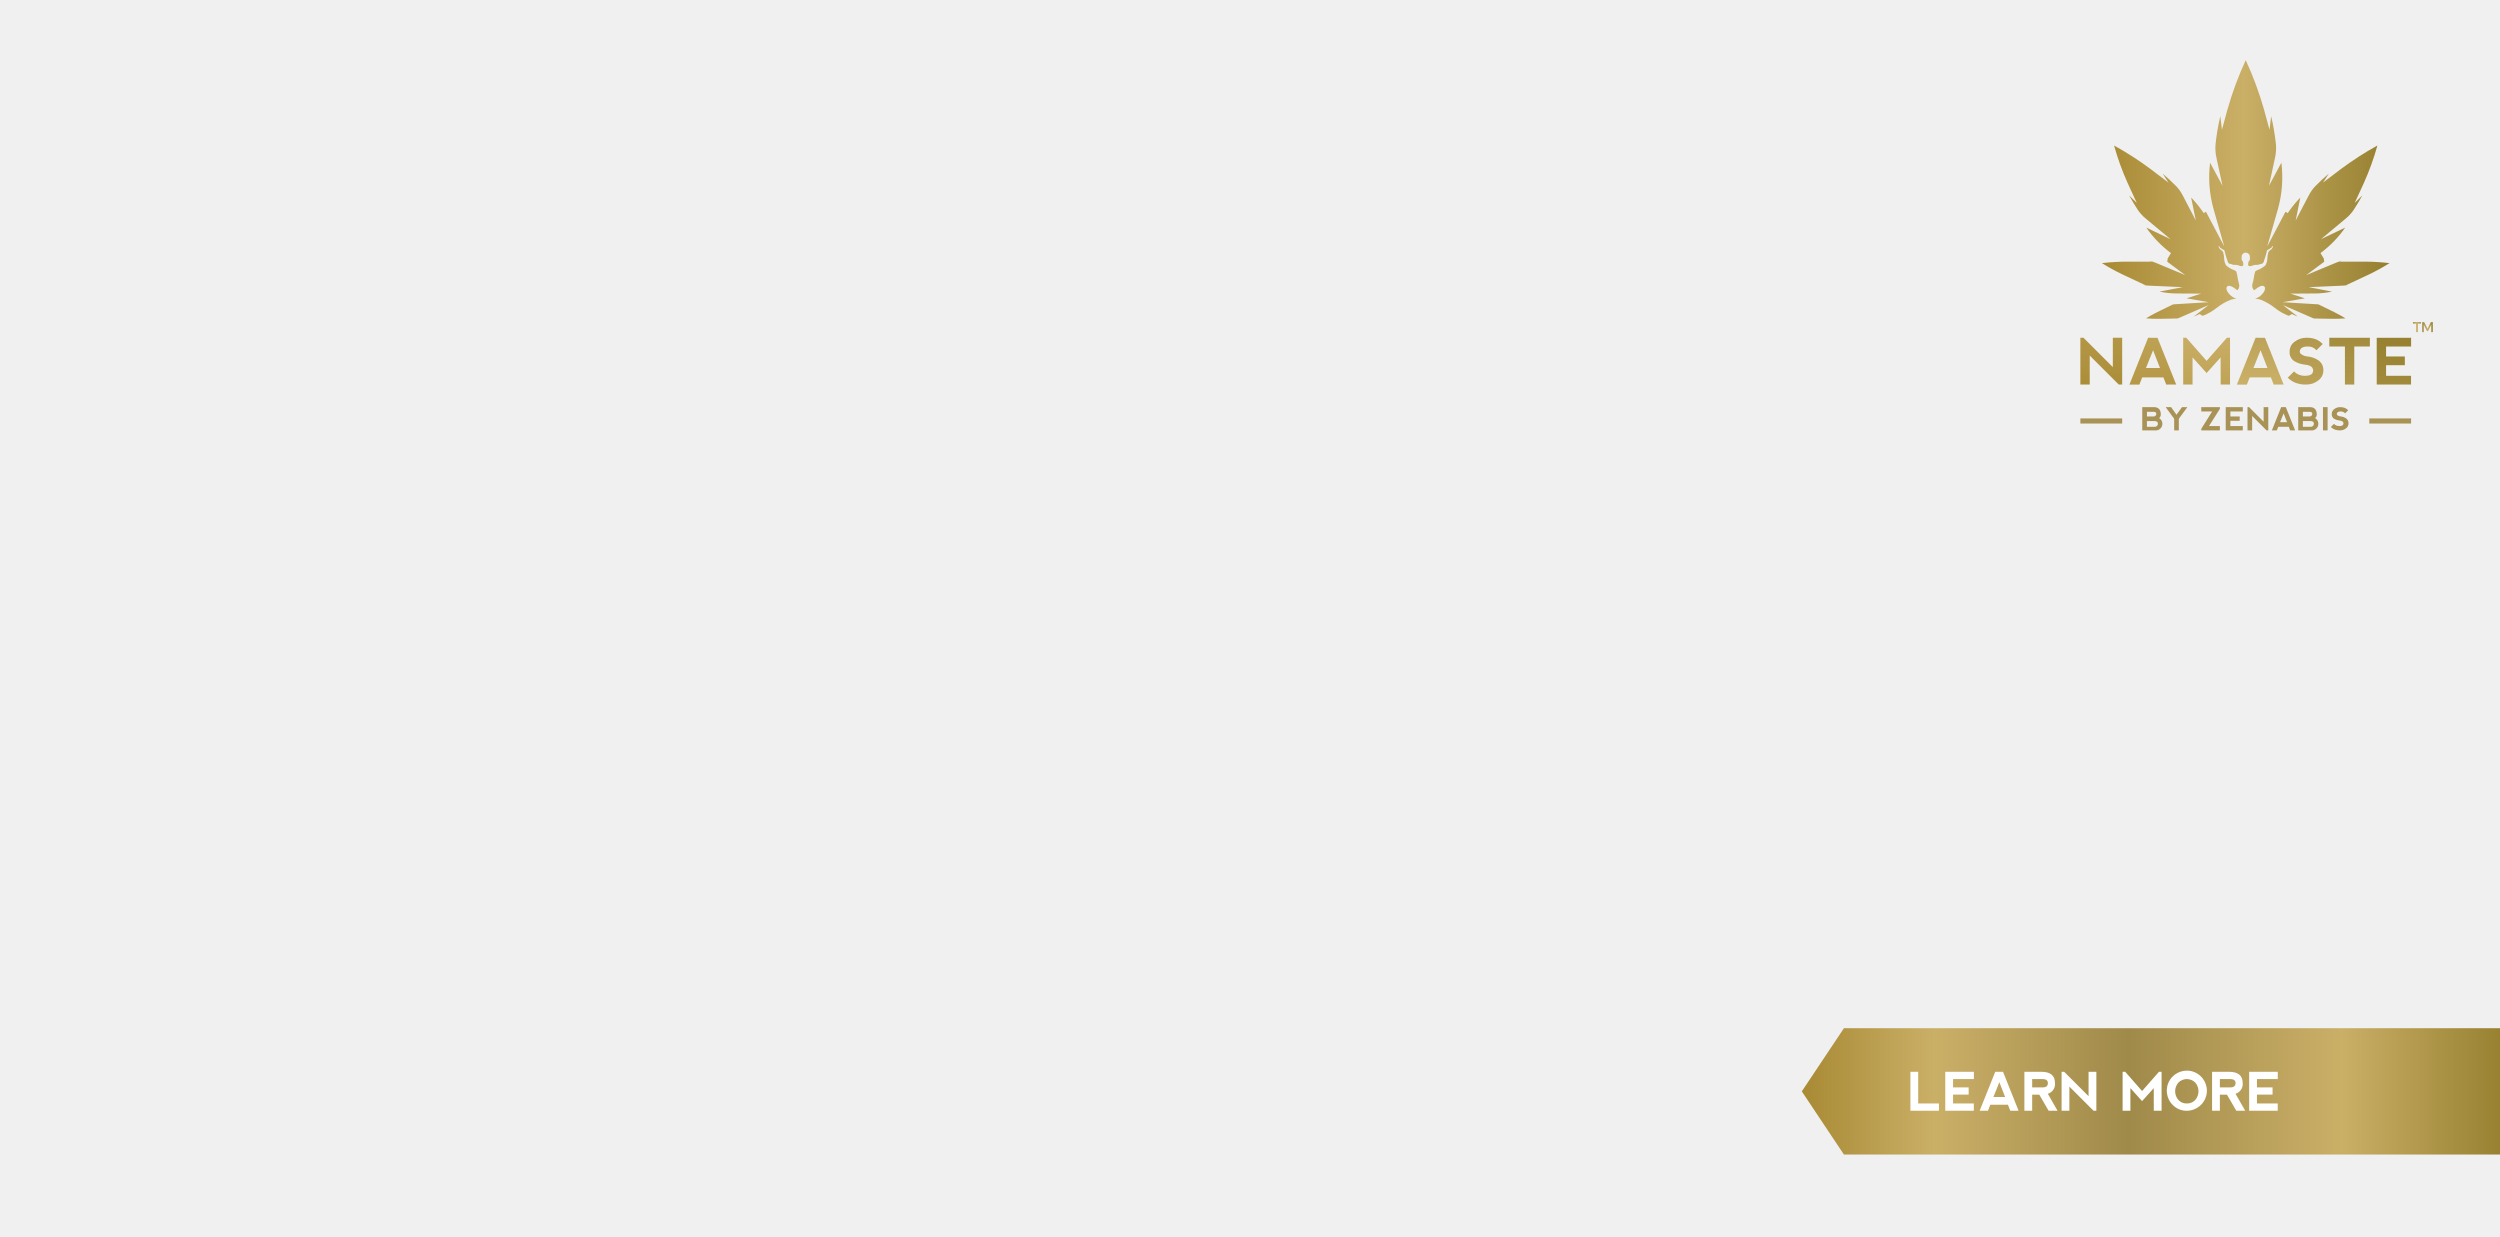
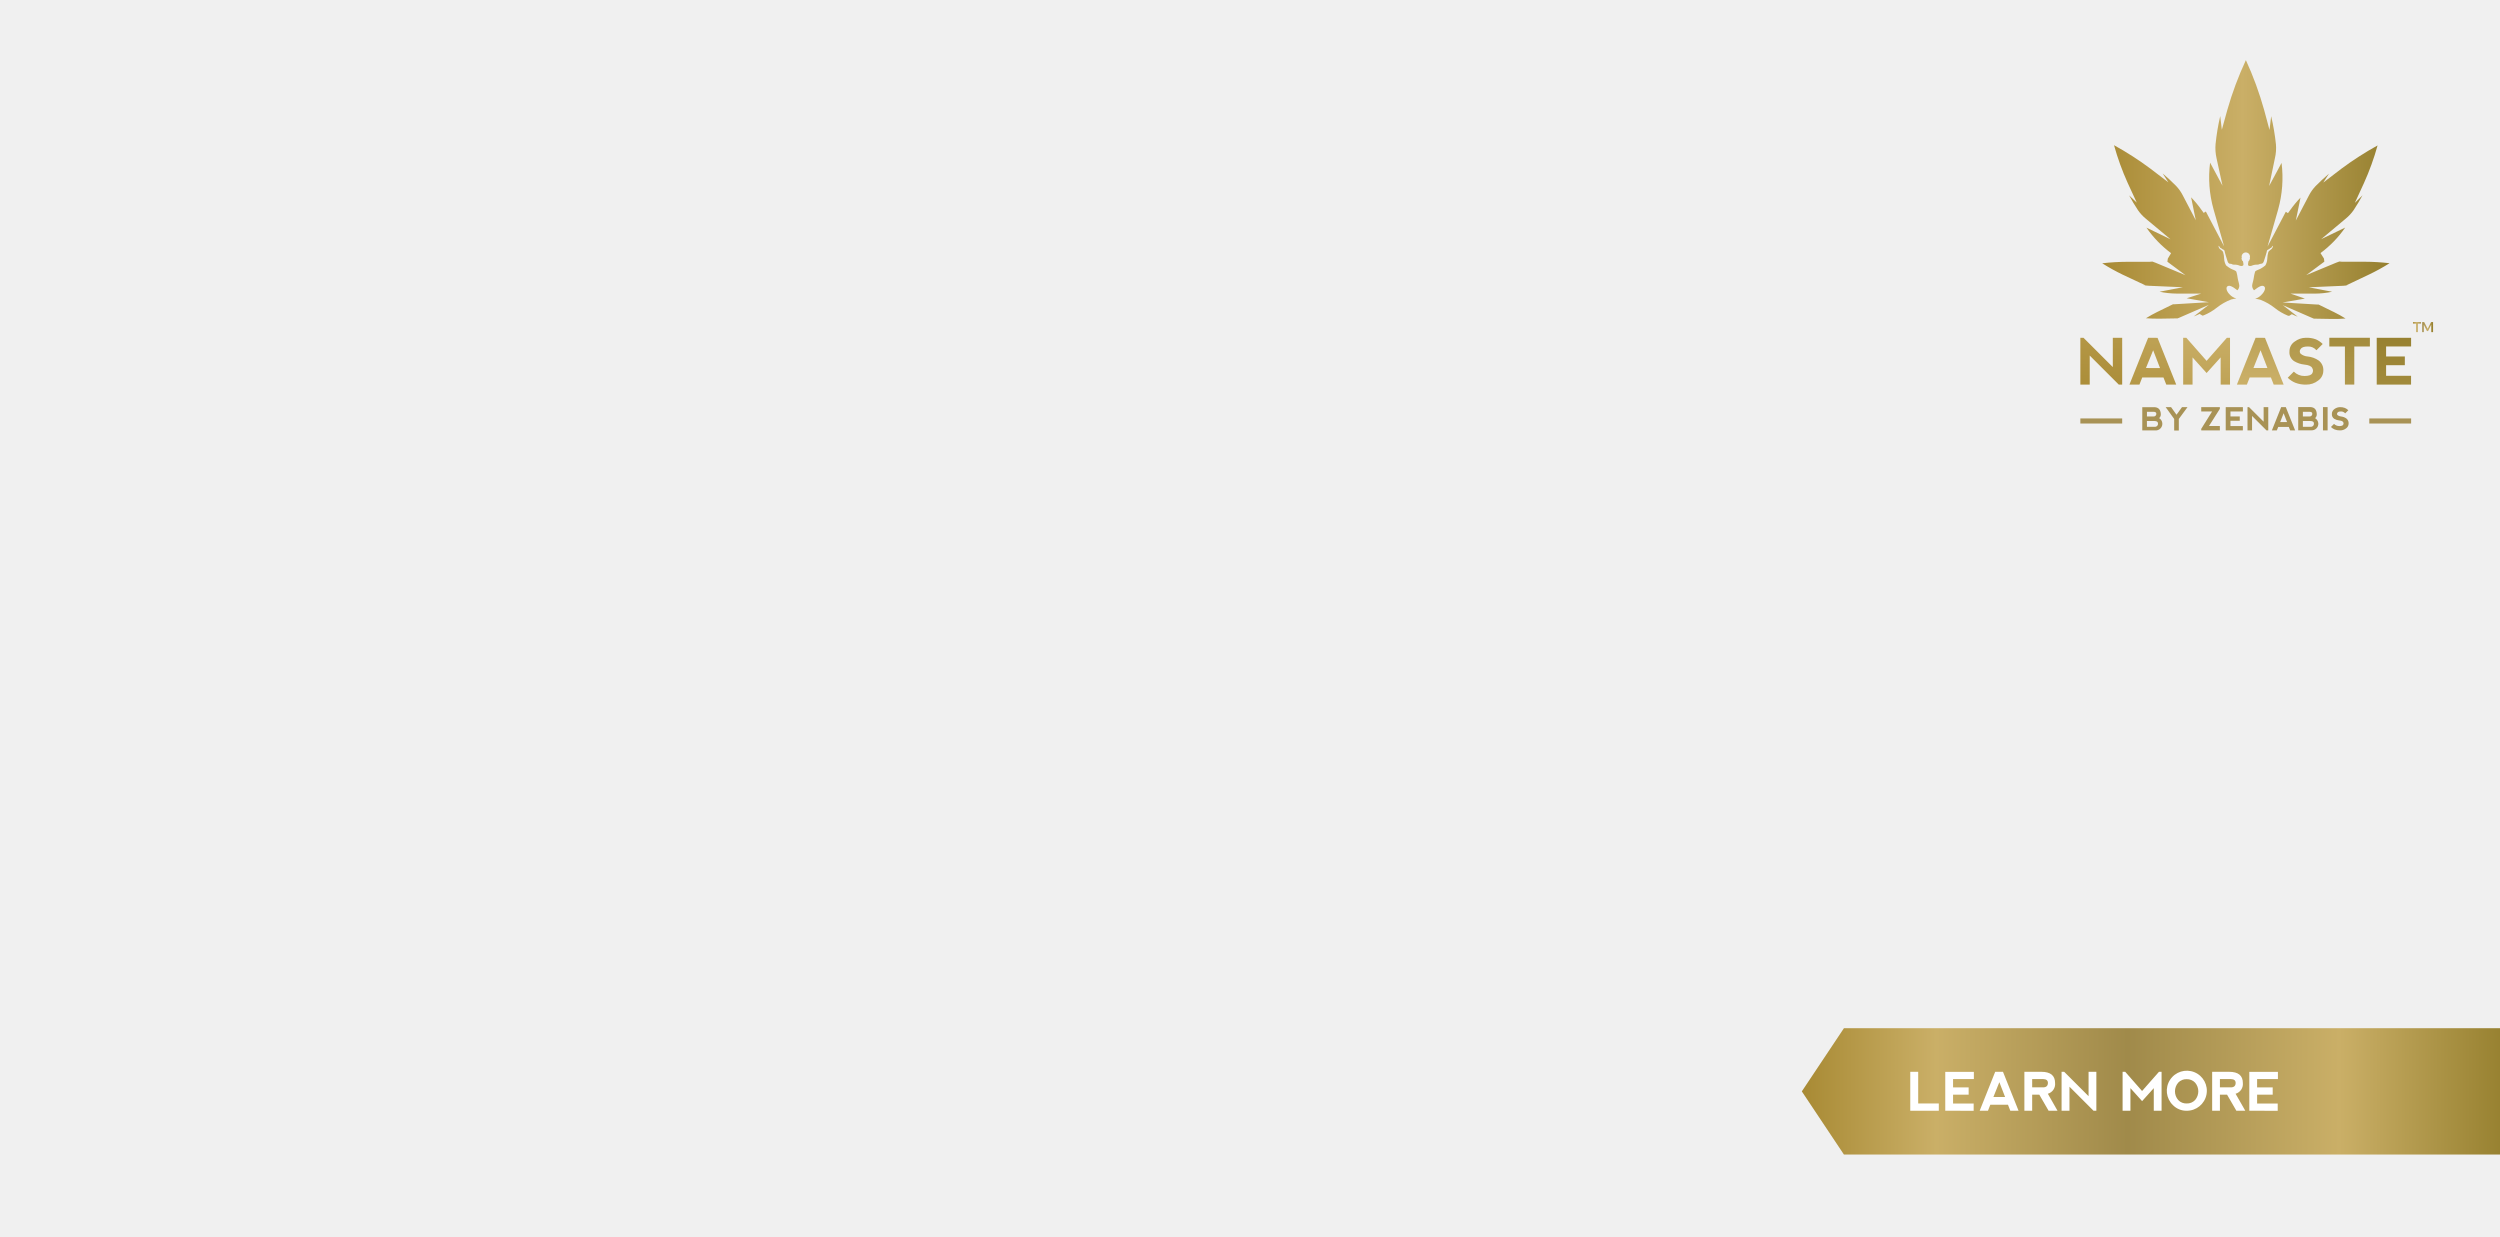
- <svg xmlns="http://www.w3.org/2000/svg" xmlns:xlink="http://www.w3.org/1999/xlink" id="Content" width="728" height="360" viewBox="0 0 728 360">
+ <svg xmlns="http://www.w3.org/2000/svg" xmlns:xlink="http://www.w3.org/1999/xlink" id="Content" viewBox="0 0 728 360">
  <defs>
    <style>.cls-1{fill:url(#New_Gradient_Swatch_2);}.cls-2{fill:url(#New_Gradient_Swatch_1);}.cls-3{fill:url(#linear-gradient);}.cls-4{fill:url(#linear-gradient-2);}.cls-5{fill:url(#linear-gradient-3);}.cls-6{fill:url(#linear-gradient-4);}.cls-7{fill:url(#linear-gradient-5);}.cls-8{fill:url(#linear-gradient-6);}.cls-9{fill:url(#linear-gradient-7);}.cls-10{fill:url(#New_Gradient_Swatch_2-2);}.cls-11{fill:#a89255;}.cls-12{clip-path:url(#clip-path);}.cls-13{fill:#fff;}</style>
-     <linearGradient id="New_Gradient_Swatch_2" x1="524.688" y1="317.812" x2="730.775" y2="317.812" gradientUnits="userSpaceOnUse">
+     <linearGradient id="New_Gradient_Swatch_2" x1="524.69" y1="317.81" x2="730.77" y2="317.81" gradientUnits="userSpaceOnUse">
      <stop offset="0" stop-color="#a88a34" />
-       <stop offset="0.188" stop-color="#caaf67" />
-       <stop offset="0.461" stop-color="#a08a4a" />
-       <stop offset="0.763" stop-color="#caaf67" />
+       <stop offset="0.19" stop-color="#caaf67" />
+       <stop offset="0.46" stop-color="#a08a4a" />
+       <stop offset="0.76" stop-color="#caaf67" />
      <stop offset="1" stop-color="#957f2e" />
    </linearGradient>
-     <linearGradient id="New_Gradient_Swatch_1" x1="612.081" y1="55.18" x2="695.836" y2="55.18" gradientUnits="userSpaceOnUse">
+     <linearGradient id="New_Gradient_Swatch_1" x1="612.08" y1="55.18" x2="695.84" y2="55.18" gradientUnits="userSpaceOnUse">
      <stop offset="0" stop-color="#a88a34" />
-       <stop offset="0.493" stop-color="#caaf67" />
+       <stop offset="0.49" stop-color="#caaf67" />
      <stop offset="1" stop-color="#957f2e" />
    </linearGradient>
-     <linearGradient id="linear-gradient" x1="697.106" y1="236.018" x2="697.106" y2="95.538" gradientUnits="userSpaceOnUse">
+     <linearGradient id="linear-gradient" x1="697.11" y1="236.02" x2="697.11" y2="95.54" gradientUnits="userSpaceOnUse">
      <stop offset="0" stop-color="#a88a34" />
-       <stop offset="0.499" stop-color="#caaf67" />
+       <stop offset="0.5" stop-color="#caaf67" />
      <stop offset="1" stop-color="#957f2e" />
    </linearGradient>
-     <linearGradient id="linear-gradient-2" x1="658.192" y1="162.885" x2="658.192" y2="59.158" xlink:href="#linear-gradient" />
-     <linearGradient id="linear-gradient-3" x1="671.373" y1="198.461" x2="671.373" y2="61.957" xlink:href="#linear-gradient" />
-     <linearGradient id="linear-gradient-4" x1="684.203" y1="201.571" x2="684.203" y2="82.085" xlink:href="#linear-gradient" />
-     <linearGradient id="linear-gradient-5" x1="611.891" y1="117.804" x2="611.891" y2="2.358" xlink:href="#linear-gradient" />
-     <linearGradient id="linear-gradient-6" x1="642.564" y1="146.97" x2="642.564" y2="43.847" xlink:href="#linear-gradient" />
-     <linearGradient id="linear-gradient-7" x1="626.898" y1="131.569" x2="626.898" y2="27.843" xlink:href="#linear-gradient" />
-     <linearGradient id="New_Gradient_Swatch_2-2" x1="702.659" y1="95.252" x2="708.429" y2="95.252" xlink:href="#New_Gradient_Swatch_2" />
+     <linearGradient id="linear-gradient-2" x1="658.19" y1="162.88" x2="658.19" y2="59.16" xlink:href="#linear-gradient" />
+     <linearGradient id="linear-gradient-3" x1="671.37" y1="198.46" x2="671.37" y2="61.96" xlink:href="#linear-gradient" />
+     <linearGradient id="linear-gradient-4" x1="684.2" y1="201.57" x2="684.2" y2="82.09" xlink:href="#linear-gradient" />
+     <linearGradient id="linear-gradient-5" x1="611.89" y1="117.8" x2="611.89" y2="2.36" xlink:href="#linear-gradient" />
+     <linearGradient id="linear-gradient-6" x1="642.56" y1="146.97" x2="642.56" y2="43.85" xlink:href="#linear-gradient" />
+     <linearGradient id="linear-gradient-7" x1="626.9" y1="131.57" x2="626.9" y2="27.84" xlink:href="#linear-gradient" />
+     <linearGradient id="New_Gradient_Swatch_2-2" x1="702.66" y1="95.25" x2="708.43" y2="95.25" xlink:href="#New_Gradient_Swatch_2" />
    <clipPath id="clip-path">
-       <polygon class="cls-1" points="536.948 299.421 524.688 317.81 536.948 336.202 730.775 336.202 730.775 299.421 536.948 299.421" />
+       <polygon class="cls-1" points="536.95 299.42 524.69 317.81 536.95 336.2 730.77 336.2 730.77 299.42 536.95 299.42" />
    </clipPath>
  </defs>
-   <path class="cls-2" d="M648.867,83.25c.91-.268,2.561,1.275,2.669,1.275a1.97,1.97,0,0,0,.55-1.271c0-.545-.389-1.605-.462-2.246a10.684,10.684,0,0,0-.388-1.858c-.142-.422-1.129-.606-1.659-.933a8.65,8.65,0,0,1-1.336-.925,4.227,4.227,0,0,1-.568-1.939,7.622,7.622,0,0,0-.319-1.974c-.184-.346-.658-.59-.979-.91a1.378,1.378,0,0,1-.33-.848c.246-.077.323.557.607.611s.265.288.71.441c.446.153.461.365.518.78s.557,1.816.722,2.388c.165.572.338,1.003.903,1.022.564.019.488.311,1.152.257a3.718,3.718,0,0,1,1.594.307c.357.127.806.138.96-.111.154-.25-.108-1.256-.108-1.256-.23,0-.269-.311-.357-.599-.088-.288.054-.311.054-.311a1.217,1.217,0,1,1,2.319,0s.142.023.054.311c-.089.288-.127.599-.357.599,0,0-.261,1.006-.107,1.256.153.249.603.238.96.111a3.717,3.717,0,0,1,1.593-.307c.664.053.588-.238,1.152-.257.565-.019.737-.449.902-1.022.165-.572.664-1.973.722-2.388s.073-.626.518-.78c.445-.154.426-.388.71-.441s.361-.687.607-.611a1.381,1.381,0,0,1-.33.848c-.321.321-.795.565-.979.91a7.622,7.622,0,0,0-.319,1.974,4.227,4.227,0,0,1-.568,1.939,8.654,8.654,0,0,1-1.336.925c-.53.327-1.517.511-1.659.933a10.64,10.64,0,0,0-.388,1.858c-.073.641-.462,1.701-.462,2.246a1.97,1.97,0,0,0,.55,1.271c.107,0,1.759-1.543,2.669-1.275.91.269.549,1.544-.396,2.488a4.045,4.045,0,0,1-1.957,1.22,10.599,10.599,0,0,1,1.486.278,15.904,15.904,0,0,1,4.244,2.422,15.419,15.419,0,0,0,3.784,2.209,3.229,3.229,0,0,0,.366.08c.13-.109.811-.502.811-.502a15.229,15.229,0,0,0,1.71.732l-4.357-3.36,8.637,3.76c.142.061.285.118.427.169l5.221.093c1.37.025,2.724-.035,3.98-.132-1.013-.625-2.109-1.249-3.285-1.823l-4.581-2.24c-.152-.019-.308-.034-.467-.043l-9.985-.6,6.488-1.128-4.206-1.369,7.198-.047a24.434,24.434,0,0,0,4.914-.54l-6.803-1.296,9.971-.443a9.784,9.784,0,0,0,1.669-.213l-.757.092,6.58-3.087a58.798,58.798,0,0,0,6.094-3.35,64.306,64.306,0,0,0-7.128-.432l-7.479.017.833-.273a9.368,9.368,0,0,0-1.765.545l-8.725,3.636,5.28-3.934-.04.007-.121-.907-.96-1.583a31.616,31.616,0,0,0,7.19-7.422l-7.054,3.377,7.188-5.986a11.839,11.839,0,0,0,2.282-2.474c.927-1.401,1.787-2.836,2.572-4.289l-2.228,2.2,2.671-5.809a76.721,76.721,0,0,0,3.951-10.925,92.996,92.996,0,0,0-10.589,6.822l-5.229,3.963,1.668-2.599c-1.353,1.15-2.661,2.364-3.909,3.629a11.457,11.457,0,0,0-1.925,2.697l-3.819,7.314,1.357-6.676a31.564,31.564,0,0,0-3.026,3.619l-.666.929-.61-.419a1.741,1.741,0,0,0-.094.159l-5.246,9.948,3.094-10.812a34.321,34.321,0,0,0,1.026-13.568l-3.612,6.714,1.75-8.076a13.148,13.148,0,0,0,.273-4.03,65.066,65.066,0,0,0-1.388-8.153l-.476,3.964-1.568-5.779A98.337,98.337,0,0,0,653.958,17.515a98.237,98.237,0,0,0-5.356,14.495l-1.568,5.779-.476-3.964a65.127,65.127,0,0,0-1.388,8.153,13.155,13.155,0,0,0,.273,4.031l1.748,8.079-3.61-6.715a34.316,34.316,0,0,0,1.026,13.567l3.094,10.813-5.246-9.948a1.669,1.669,0,0,0-.094-.159l-.61.419-.666-.929a31.567,31.567,0,0,0-3.026-3.619l1.357,6.676-3.819-7.314a11.463,11.463,0,0,0-1.924-2.697c-1.246-1.262-2.552-2.474-3.903-3.623l1.671,2.601-5.238-3.97a92.951,92.951,0,0,0-10.589-6.822,76.709,76.709,0,0,0,3.951,10.925l2.671,5.809-2.228-2.2c.785,1.453,1.646,2.888,2.573,4.289a11.827,11.827,0,0,0,2.282,2.474l7.188,5.986-7.054-3.377a31.608,31.608,0,0,0,7.19,7.422l-.96,1.583-.121.907-.041-.007,5.281,3.934-8.726-3.637a9.425,9.425,0,0,0-1.764-.545l.833.273-7.479-.017a64.311,64.311,0,0,0-7.128.432,58.798,58.798,0,0,0,6.094,3.35l6.58,3.087-.757-.092a9.742,9.742,0,0,0,1.669.213l9.97.443-6.803,1.296a24.436,24.436,0,0,0,4.914.54l7.217.047L636.745,86.874l6.484,1.127-9.985.6q-.238.014-.467.043l-4.581,2.24c-1.175.575-2.272,1.198-3.284,1.823,1.257.097,2.61.157,3.98.132l5.221-.093c.142-.051.285-.107.427-.169l8.637-3.76-4.357,3.36a15.228,15.228,0,0,0,1.71-.732s.68.392.81.501a3.186,3.186,0,0,0,.366-.08A15.413,15.413,0,0,0,645.49,89.658a15.906,15.906,0,0,1,4.244-2.422,10.597,10.597,0,0,1,1.486-.278,4.045,4.045,0,0,1-1.957-1.22C648.318,84.794,647.956,83.519,648.867,83.25Z" />
-   <polygon class="cls-3" points="702.113 100.901 702.113 98.357 692.1 98.366 692.1 111.986 702.095 111.986 702.095 109.442 694.826 109.442 694.826 106.344 700.287 106.344 700.287 103.809 694.826 103.809 694.826 100.901 702.113 100.901" />
-   <path class="cls-4" d="M656.834,98.357l-5.452,13.63h2.907l.818-2.09h6.179l.818,2.09,2.899-.009-5.443-13.62Zm-.636,8.814,2.072-5.18,2.017,5.18Z" />
-   <path class="cls-5" d="M675.144,104.944a6.759,6.759,0,0,0-3.135-1.136,3.593,3.593,0,0,1-2.09-.818,1.063,1.063,0,0,1,0-1.318q.455-.772,2.09-.772a3.13,3.13,0,0,1,2.545,1.09l1.817-1.817a6.358,6.358,0,0,0-1.953-1.363,7.607,7.607,0,0,0-2.944-.454,5.456,5.456,0,0,0-3.185,1.095,3.391,3.391,0,0,0-1.549,2.903,3.016,3.016,0,0,0,1.363,2.817,7.324,7.324,0,0,0,2.999.999q1.817.182,2.267.954a1.44,1.44,0,0,1,0,1.545q-.45.772-2.267.772a4.317,4.317,0,0,1-3.089-1.272l-1.818,1.818a6.878,6.878,0,0,0,2.181,1.454,8.072,8.072,0,0,0,3.171.545,5.504,5.504,0,0,0,3.503-1.181,3.494,3.494,0,0,0,1.504-2.817A3.412,3.412,0,0,0,675.144,104.944Z" />
-   <polygon class="cls-6" points="678.297 100.901 682.84 100.901 682.84 111.986 685.566 111.986 685.566 100.901 690.11 100.901 690.11 98.357 678.297 98.357 678.297 100.901" />
-   <polygon class="cls-7" points="615.253 106.898 606.712 98.357 605.803 98.357 605.803 111.986 608.529 111.986 608.529 103.536 616.98 111.986 617.979 111.986 617.979 98.357 615.253 98.357 615.253 106.898" />
-   <polygon class="cls-8" points="642.559 105.08 636.653 98.357 635.744 98.357 635.744 111.986 638.47 111.986 638.47 104.081 642.559 108.624 646.648 104.081 646.657 111.986 649.383 111.986 649.383 98.357 648.474 98.357 642.559 105.08" />
-   <path class="cls-9" d="M625.539,98.357l-5.452,13.63h2.907l.818-2.09h6.179l.818,2.09,2.898-.009-5.443-13.62Zm-.636,8.814,2.072-5.18,2.017,5.18Z" />
-   <path class="cls-10" d="M704.071,94.236V96.71h-.491V94.236H702.659v-.442h2.336v.442Zm3.904,2.474-.004-2.178-.92,1.874h-.321l-.92-1.874V96.71h-.462V93.794h.583l.962,1.937.958-1.937h.579V96.71Z" />
-   <path class="cls-11" d="M628.739,121.76a1.923,1.923,0,0,1-1.102,3.576l-3.811-.005v-6.768h3.594q1.712.1,1.806,1.991A1.417,1.417,0,0,1,628.739,121.76Zm-3.553-.483h1.896a.764.764,0,0,0,.84-.844q-.022-.496-.826-.524h-1.91Zm0,2.998H627.398a.884.884,0,0,0,.975-.98q-.022-.65-.962-.677h-2.226Z" />
-   <path class="cls-11" d="M630.635,118.559h1.589l1.571,2.212,1.607-2.212h1.553l-2.483,3.386V125.332h-1.355v-3.386Z" />
-   <path class="cls-11" d="M646.429,125.332h-5.423l.005-.452,3.156-5.057h-3.156l-.005-1.264h5.423v.497l-3.17,5.012h3.17Z" />
-   <path class="cls-11" d="M648.131,125.332v-6.768l4.976-.005v1.264h-3.621v1.445h2.714v1.26h-2.714v1.54h3.612V125.332Z" />
-   <path class="cls-11" d="M654.47,125.332v-6.773h.452l4.244,4.244v-4.244h1.355V125.332h-.497l-4.199-4.199V125.332Z" />
-   <path class="cls-11" d="M661.568,125.332l2.709-6.773h1.355l2.704,6.768-1.44.005-.406-1.038h-3.07l-.406,1.038Zm3.422-4.967-1.029,2.574h2.032Z" />
-   <path class="cls-11" d="M674.156,121.76a1.923,1.923,0,0,1-1.102,3.576l-3.811-.005v-6.768h3.594q1.711.1,1.806,1.991A1.421,1.421,0,0,1,674.156,121.76Zm-3.554-.483h1.896a.764.764,0,0,0,.84-.844c-.014-.331-.29-.506-.826-.524h-1.911Zm0,2.998h2.212a.883.883,0,0,0,.975-.98q-.021-.65-.961-.677h-2.227Z" />
-   <path class="cls-11" d="M676.45,118.555h1.349V125.332h-1.349Z" />
-   <path class="cls-11" d="M682.825,118.785a3.144,3.144,0,0,1,.97.677l-.903.903a1.554,1.554,0,0,0-1.264-.542q-.813,0-1.038.384a.531.531,0,0,0,0,.655,1.786,1.786,0,0,0,1.038.406,3.36,3.36,0,0,1,1.558.564,1.697,1.697,0,0,1,.699,1.513,1.737,1.737,0,0,1-.747,1.4,2.735,2.735,0,0,1-1.74.587,4.014,4.014,0,0,1-1.576-.271,3.432,3.432,0,0,1-1.084-.722l.903-.903a2.147,2.147,0,0,0,1.535.632q.904,0,1.126-.384a.712.712,0,0,0,0-.768q-.223-.384-1.126-.474a3.639,3.639,0,0,1-1.49-.497,1.498,1.498,0,0,1-.677-1.4,1.684,1.684,0,0,1,.77-1.442,2.71,2.71,0,0,1,1.583-.544A3.789,3.789,0,0,1,682.825,118.785Z" />
-   <rect class="cls-11" x="605.803" y="121.849" width="12.176" height="1.483" />
-   <rect class="cls-11" x="689.937" y="121.849" width="12.176" height="1.483" />
-   <polygon class="cls-1" points="536.948 299.421 524.688 317.81 536.948 336.202 730.775 336.202 730.775 299.421 536.948 299.421" />
-   <path class="cls-13" d="M558.578,312.108v9.222H564.625v2.116h-8.314V312.108Z" />
-   <path class="cls-13" d="M566.462,323.445V312.115l8.33-.008v2.116h-6.062v2.419h4.543v2.108h-4.543v2.578h6.047v2.116Z" />
-   <path class="cls-13" d="M576.478,323.445l4.535-11.338h2.268l4.527,11.33-2.411.008-.681-1.738h-5.14l-.681,1.738Zm5.729-8.314-1.723,4.309h3.401Z" />
-   <path class="cls-13" d="M596.326,318.502l2.827,4.943h-2.601l-2.713-4.687h-2.071v4.687H589.501V312.108h4.943q3.968,0,3.968,3.266A2.931,2.931,0,0,1,596.326,318.502Zm-4.558-1.859h3.175q1.368-.022,1.405-1.247-.037-1.119-1.383-1.164h-3.197Z" />
-   <path class="cls-13" d="M600.332,323.445V312.108h.756l7.105,7.105v-7.105h2.268V323.445h-.832l-7.029-7.029v7.029Z" />
-   <path class="cls-13" d="M618.103,323.445V312.108h.756l4.913,5.594,4.921-5.594h.756V323.445h-2.268l-.008-6.576-3.401,3.779-3.401-3.779v6.576Z" />
-   <path class="cls-13" d="M632.759,321.817a5.839,5.839,0,1,1,4.044,1.629A5.49,5.49,0,0,1,632.759,321.817Zm4.052-.487a3.187,3.187,0,0,0,2.448-1.021,3.864,3.864,0,0,0,0-5.064,3.467,3.467,0,0,0-4.913,0,3.867,3.867,0,0,0,0,5.064A3.205,3.205,0,0,0,636.811,321.329Z" />
-   <path class="cls-13" d="M650.982,318.502l2.827,4.943H651.209l-2.713-4.687H646.425v4.687h-2.268V312.108h4.943q3.968,0,3.968,3.266A2.931,2.931,0,0,1,650.982,318.502Zm-4.558-1.859h3.175q1.368-.022,1.405-1.247-.037-1.119-1.383-1.164H646.425Z" />
-   <path class="cls-13" d="M654.958,323.445V312.115l8.33-.008v2.116h-6.062v2.419h4.543v2.108h-4.543v2.578h6.047v2.116Z" />
+   <path class="cls-2" d="M648.87,83.25c.91-.27,2.56,1.28,2.67,1.28a2,2,0,0,0,.55-1.28c0-.54-.39-1.6-.47-2.24a10.62,10.62,0,0,0-.38-1.86c-.15-.42-1.13-.61-1.66-.93a8.86,8.86,0,0,1-1.34-.93,4.3,4.3,0,0,1-.57-1.94,7.09,7.09,0,0,0-.32-2c-.18-.35-.65-.59-1-.91a1.39,1.39,0,0,1-.33-.85c.25-.08.33.56.61.61s.27.29.71.44.46.37.52.78.56,1.82.72,2.39.34,1,.9,1,.49.31,1.16.26a3.58,3.58,0,0,1,1.59.31c.36.12.81.13,1-.12s-.11-1.25-.11-1.25c-.23,0-.27-.31-.36-.6s.06-.31.06-.31a1.22,1.22,0,1,1,2.32,0s.14,0,0,.31-.13.6-.36.6c0,0-.26,1-.1,1.25s.6.24,1,.12a3.55,3.55,0,0,1,1.59-.31c.66,0,.59-.24,1.15-.26s.74-.45.9-1,.67-2,.73-2.39.07-.62.51-.78.43-.39.71-.44.37-.69.61-.61a1.39,1.39,0,0,1-.33.85c-.32.32-.79.56-1,.91a7.93,7.93,0,0,0-.32,2,4.19,4.19,0,0,1-.56,1.94,8.86,8.86,0,0,1-1.34.93c-.53.32-1.52.51-1.66.93a11.54,11.54,0,0,0-.39,1.86c-.07.64-.46,1.7-.46,2.24a2,2,0,0,0,.55,1.28c.11,0,1.76-1.55,2.67-1.28s.55,1.54-.4,2.49A4.1,4.1,0,0,1,656.7,87a9.55,9.55,0,0,1,1.48.28,15.65,15.65,0,0,1,4.25,2.42,15.24,15.24,0,0,0,3.78,2.21l.37.08c.13-.11.81-.5.81-.5a15.42,15.42,0,0,0,1.71.73l-4.36-3.36,8.64,3.76.42.17,5.22.09c1.38,0,2.73,0,4-.13a37.18,37.18,0,0,0-3.28-1.83l-4.58-2.24-.47,0-10-.6,6.49-1.13L667,85.5l7.2,0a24.77,24.77,0,0,0,4.91-.54l-6.8-1.3,10-.44a10.73,10.73,0,0,0,1.67-.21l-.76.09L689.74,80a59.46,59.46,0,0,0,6.1-3.35,63.4,63.4,0,0,0-7.13-.43l-7.48,0,.83-.28a9.47,9.47,0,0,0-1.76.55l-8.73,3.63,5.28-3.93h0l-.12-.91-1-1.58a31.69,31.69,0,0,0,7.19-7.43l-7,3.38,7.18-6a12.16,12.16,0,0,0,2.29-2.48c.92-1.4,1.78-2.84,2.57-4.29l-2.23,2.2,2.67-5.81a75.65,75.65,0,0,0,3.95-10.92,93.6,93.6,0,0,0-10.59,6.82l-5.22,4,1.66-2.6c-1.35,1.15-2.66,2.37-3.91,3.63a11.81,11.81,0,0,0-1.92,2.7l-3.82,7.31,1.36-6.67a31.06,31.06,0,0,0-3,3.62l-.66.92-.61-.41a1,1,0,0,0-.1.15l-5.24,10,3.09-10.81a34.42,34.42,0,0,0,1-13.57l-3.62,6.72L662.47,46a13,13,0,0,0,.28-4,64.8,64.8,0,0,0-1.39-8.15l-.48,4L659.31,32A97.71,97.71,0,0,0,654,17.51,98.11,98.11,0,0,0,648.6,32L647,37.79l-.47-4A64.8,64.8,0,0,0,645.17,42a13.35,13.35,0,0,0,.27,4l1.75,8.08-3.61-6.72a34.23,34.23,0,0,0,1,13.57l3.09,10.81-5.25-10-.09-.15-.61.41-.67-.92a31,31,0,0,0-3-3.62l1.36,6.67-3.82-7.31a11.59,11.59,0,0,0-1.93-2.7c-1.24-1.26-2.55-2.47-3.9-3.62l1.67,2.6-5.24-4a91.85,91.85,0,0,0-10.59-6.82,76.86,76.86,0,0,0,3.95,10.92l2.68,5.81L620,56.9c.78,1.45,1.64,2.89,2.57,4.29a11.82,11.82,0,0,0,2.28,2.48l7.19,6-7-3.38a31.84,31.84,0,0,0,7.18,7.43l-.95,1.58-.13.91h0l5.28,3.93-8.72-3.63a9.47,9.47,0,0,0-1.76-.55l.83.28-7.48,0a63.25,63.25,0,0,0-7.13.43A59.27,59.27,0,0,0,618.17,80l6.58,3.09L624,83a10.57,10.57,0,0,0,1.67.21l10,.44-6.81,1.3a24.87,24.87,0,0,0,4.92.54l7.22,0-4.23,1.37L643.23,88l-10,.6-.46,0-4.58,2.24a37.4,37.4,0,0,0-3.29,1.83c1.26.09,2.61.15,4,.13l5.22-.09.43-.17,8.64-3.76-4.36,3.36a16.27,16.27,0,0,0,1.71-.73s.68.39.81.5l.37-.08a15.6,15.6,0,0,0,3.78-2.21,15.76,15.76,0,0,1,4.24-2.42,9.7,9.7,0,0,1,1.49-.28,4.12,4.12,0,0,1-2-1.22C648.32,84.79,648,83.52,648.87,83.25Z" />
+   <polygon class="cls-3" points="702.11 100.9 702.11 98.36 692.1 98.37 692.1 111.99 702.1 111.99 702.1 109.44 694.83 109.44 694.83 106.34 700.29 106.34 700.29 103.81 694.83 103.81 694.83 100.9 702.11 100.9" />
+   <path class="cls-4" d="M656.83,98.36,651.38,112h2.91l.82-2.09h6.18l.81,2.09H665l-5.44-13.62Zm-.63,8.81,2.07-5.18,2,5.18Z" />
+   <path class="cls-5" d="M675.14,104.94a6.8,6.8,0,0,0-3.13-1.13,3.59,3.59,0,0,1-2.09-.82,1.07,1.07,0,0,1,0-1.32c.3-.51,1-.77,2.09-.77a3.1,3.1,0,0,1,2.54,1.09l1.82-1.82a6.5,6.5,0,0,0-2-1.36,7.7,7.7,0,0,0-2.95-.45,5.43,5.43,0,0,0-3.18,1.09,3.38,3.38,0,0,0-1.55,2.9,3,3,0,0,0,1.36,2.82,7.26,7.26,0,0,0,3,1c1.21.12,2,.44,2.27,1a1.45,1.45,0,0,1,0,1.55c-.3.51-1.06.77-2.27.77a4.32,4.32,0,0,1-3.09-1.27L666.19,110a7,7,0,0,0,2.18,1.45,8.17,8.17,0,0,0,3.18.55,5.54,5.54,0,0,0,3.5-1.18,3.51,3.51,0,0,0,1.5-2.82A3.43,3.43,0,0,0,675.14,104.94Z" />
+   <polygon class="cls-6" points="678.3 100.9 682.84 100.9 682.84 111.99 685.57 111.99 685.57 100.9 690.11 100.9 690.11 98.36 678.3 98.36 678.3 100.9" />
+   <polygon class="cls-7" points="615.25 106.9 606.71 98.36 605.8 98.36 605.8 111.99 608.53 111.99 608.53 103.54 616.98 111.99 617.98 111.99 617.98 98.36 615.25 98.36 615.25 106.9" />
+   <polygon class="cls-8" points="642.56 105.08 636.65 98.36 635.74 98.36 635.74 111.99 638.47 111.99 638.47 104.08 642.56 108.62 646.65 104.08 646.66 111.99 649.38 111.99 649.38 98.36 648.47 98.36 642.56 105.08" />
+   <path class="cls-9" d="M625.54,98.36,620.09,112H623l.82-2.09H630l.82,2.09h2.9l-5.44-13.62Zm-.64,8.81L627,102l2,5.18Z" />
+   <path class="cls-10" d="M704.07,94.24v2.47h-.49V94.24h-.92v-.45H705v.45Zm3.9,2.47V94.53l-.92,1.88h-.32l-.92-1.88v2.18h-.46V93.79h.58l1,1.94,1-1.94h.58v2.92Z" />
+   <path class="cls-11" d="M628.74,121.76a1.93,1.93,0,0,1-1.1,3.58h-3.81v-6.77h3.59c1.14.07,1.74.73,1.81,2A1.42,1.42,0,0,1,628.74,121.76Zm-3.55-.48h1.89a.76.76,0,0,0,.84-.85c0-.33-.29-.5-.82-.52h-1.91Zm0,3h2.21a.88.88,0,0,0,1-1c0-.44-.33-.66-1-.68h-2.22Z" />
+   <path class="cls-11" d="M630.64,118.56h1.58l1.58,2.21,1.6-2.21H637L634.47,122v3.38h-1.35V122Z" />
+   <path class="cls-11" d="M646.43,125.33H641v-.45l3.16-5.06H641v-1.26h5.42v.5l-3.17,5h3.17Z" />
+   <path class="cls-11" d="M648.13,125.33v-6.77h5v1.26h-3.62v1.45h2.71v1.26h-2.71v1.54h3.61v1.26Z" />
+   <path class="cls-11" d="M654.47,125.33v-6.77h.45l4.25,4.24v-4.24h1.35v6.77H660l-4.2-4.2v4.2Z" />
+   <path class="cls-11" d="M661.57,125.33l2.71-6.77h1.35l2.71,6.77H666.9l-.41-1h-3.07l-.41,1Zm3.42-5-1,2.57h2Z" />
+   <path class="cls-11" d="M674.16,121.76a2,2,0,0,1,.94,1.55,1.93,1.93,0,0,1-2.05,2h-3.81v-6.77h3.6c1.14.07,1.74.73,1.8,2A1.42,1.42,0,0,1,674.16,121.76Zm-3.56-.48h1.9a.77.77,0,0,0,.84-.85c0-.33-.29-.5-.83-.52H670.6Zm0,3h2.21a.89.89,0,0,0,1-1c0-.44-.34-.66-1-.68H670.6Z" />
+   <path class="cls-11" d="M676.45,118.55h1.35v6.78h-1.35Z" />
+   <path class="cls-11" d="M682.83,118.79a3.32,3.32,0,0,1,1,.67l-.91.91a1.53,1.53,0,0,0-1.26-.55c-.54,0-.89.13-1,.39a.52.52,0,0,0,0,.65,1.79,1.79,0,0,0,1,.41,3.45,3.45,0,0,1,1.56.56,1.72,1.72,0,0,1,.7,1.52,1.75,1.75,0,0,1-.75,1.4,2.74,2.74,0,0,1-1.74.58,4,4,0,0,1-1.58-.27,3.4,3.4,0,0,1-1.08-.72l.9-.9a2.15,2.15,0,0,0,1.54.63c.6,0,1-.13,1.12-.39a.7.7,0,0,0,0-.76c-.15-.26-.52-.42-1.12-.48a3.6,3.6,0,0,1-1.49-.49,1.52,1.52,0,0,1-.68-1.4,1.71,1.71,0,0,1,.77-1.45,2.71,2.71,0,0,1,1.58-.54A3.64,3.64,0,0,1,682.83,118.79Z" />
+   <rect class="cls-11" x="605.8" y="121.85" width="12.18" height="1.48" />
+   <rect class="cls-11" x="689.94" y="121.85" width="12.18" height="1.48" />
+   <polygon class="cls-1" points="536.95 299.42 524.69 317.81 536.95 336.2 730.77 336.2 730.77 299.42 536.95 299.42" />
+   <path class="cls-13" d="M558.58,312.11v9.22h6v2.12h-8.31V312.11Z" />
+   <path class="cls-13" d="M566.46,323.45V312.12h8.33v2.11h-6.06v2.42h4.54v2.11h-4.54v2.58h6v2.12Z" />
+   <path class="cls-13" d="M576.48,323.45,581,312.11h2.27l4.53,11.33H585.4l-.68-1.74h-5.14l-.68,1.74Zm5.73-8.32-1.73,4.31h3.4Z" />
+   <path class="cls-13" d="M596.33,318.5l2.82,4.95h-2.6l-2.71-4.69h-2.07v4.69H589.5V312.11h4.94q4,0,4,3.26A2.93,2.93,0,0,1,596.33,318.5Zm-4.56-1.86h3.17c.92,0,1.38-.43,1.41-1.24s-.49-1.14-1.38-1.17h-3.2Z" />
+   <path class="cls-13" d="M600.33,323.45V312.11h.76l7.1,7.1v-7.1h2.27v11.34h-.83l-7-7v7Z" />
+   <path class="cls-13" d="M618.1,323.45V312.11h.76l4.91,5.59,4.92-5.59h.76v11.34h-2.27v-6.58l-3.4,3.78-3.4-3.78v6.58Z" />
+   <path class="cls-13" d="M632.76,321.82a5.83,5.83,0,1,1,4,1.63A5.49,5.49,0,0,1,632.76,321.82Zm4-.49a3.19,3.19,0,0,0,2.45-1,3.89,3.89,0,0,0,0-5.07,3.21,3.21,0,0,0-2.47-1,3.17,3.17,0,0,0-2.44,1,3.86,3.86,0,0,0,0,5.07A3.2,3.2,0,0,0,636.81,321.33Z" />
+   <path class="cls-13" d="M651,318.5l2.83,4.95h-2.6l-2.71-4.69h-2.08v4.69h-2.26V312.11h4.94q4,0,4,3.26A2.94,2.94,0,0,1,651,318.5Zm-4.56-1.86h3.18c.91,0,1.38-.43,1.4-1.24s-.48-1.14-1.38-1.17h-3.2Z" />
+   <path class="cls-13" d="M655,323.45V312.12h8.33v2.11h-6.06v2.42h4.54v2.11h-4.54v2.58h6v2.12Z" />
</svg>
